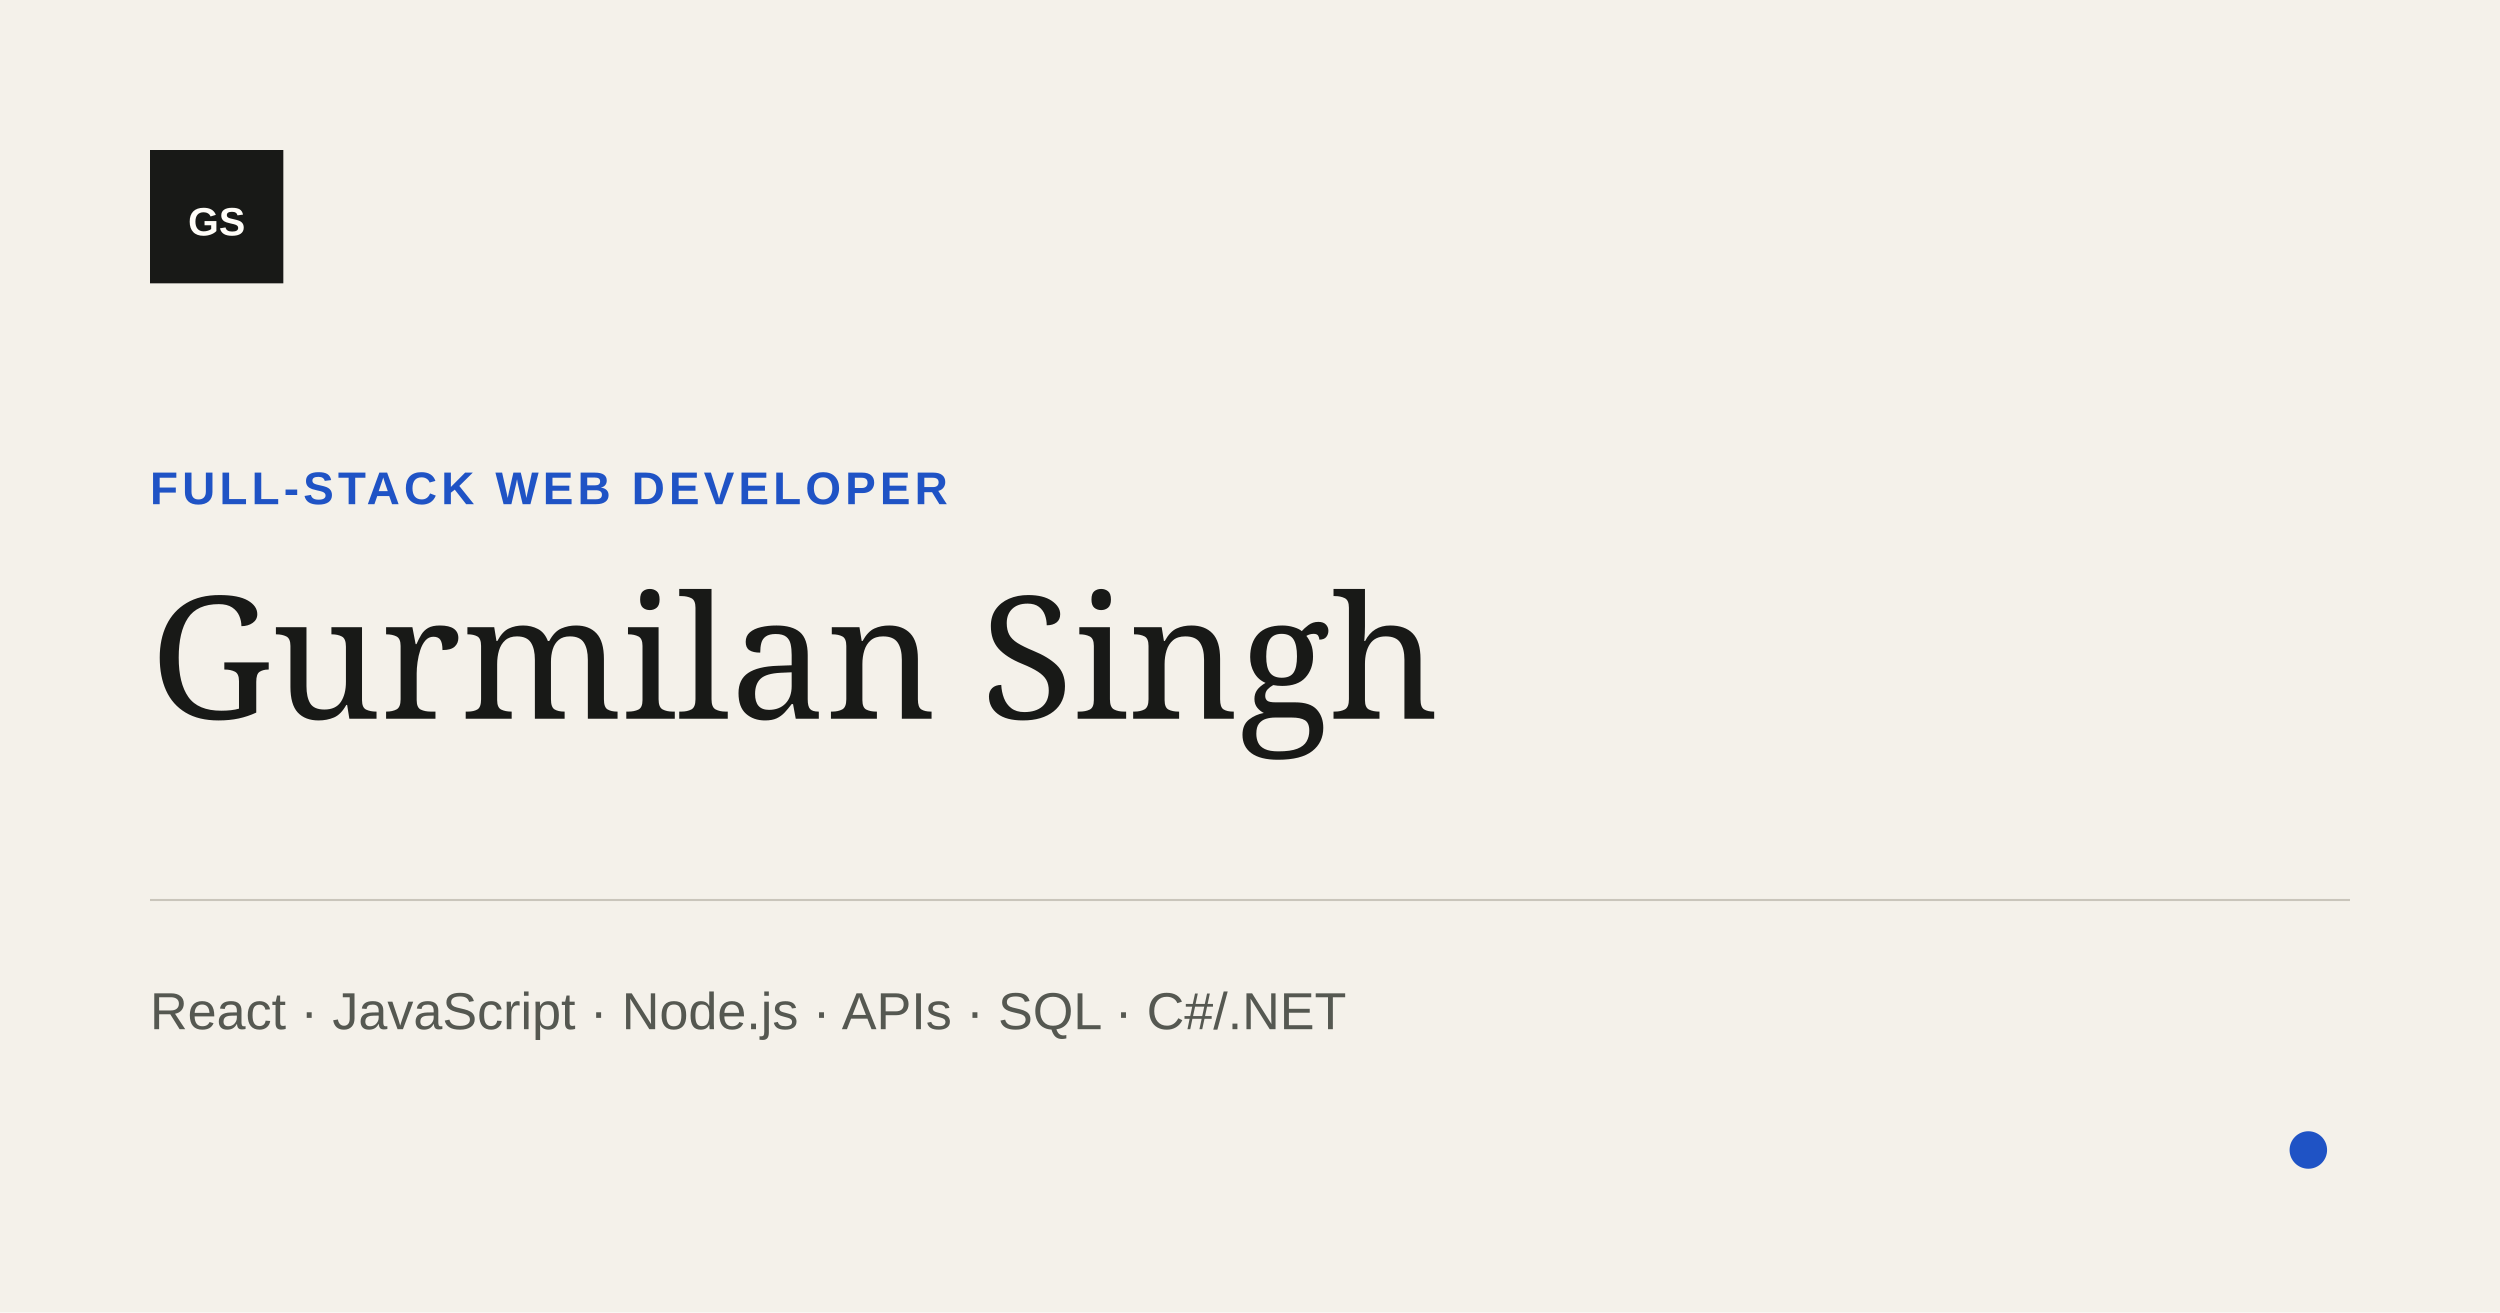
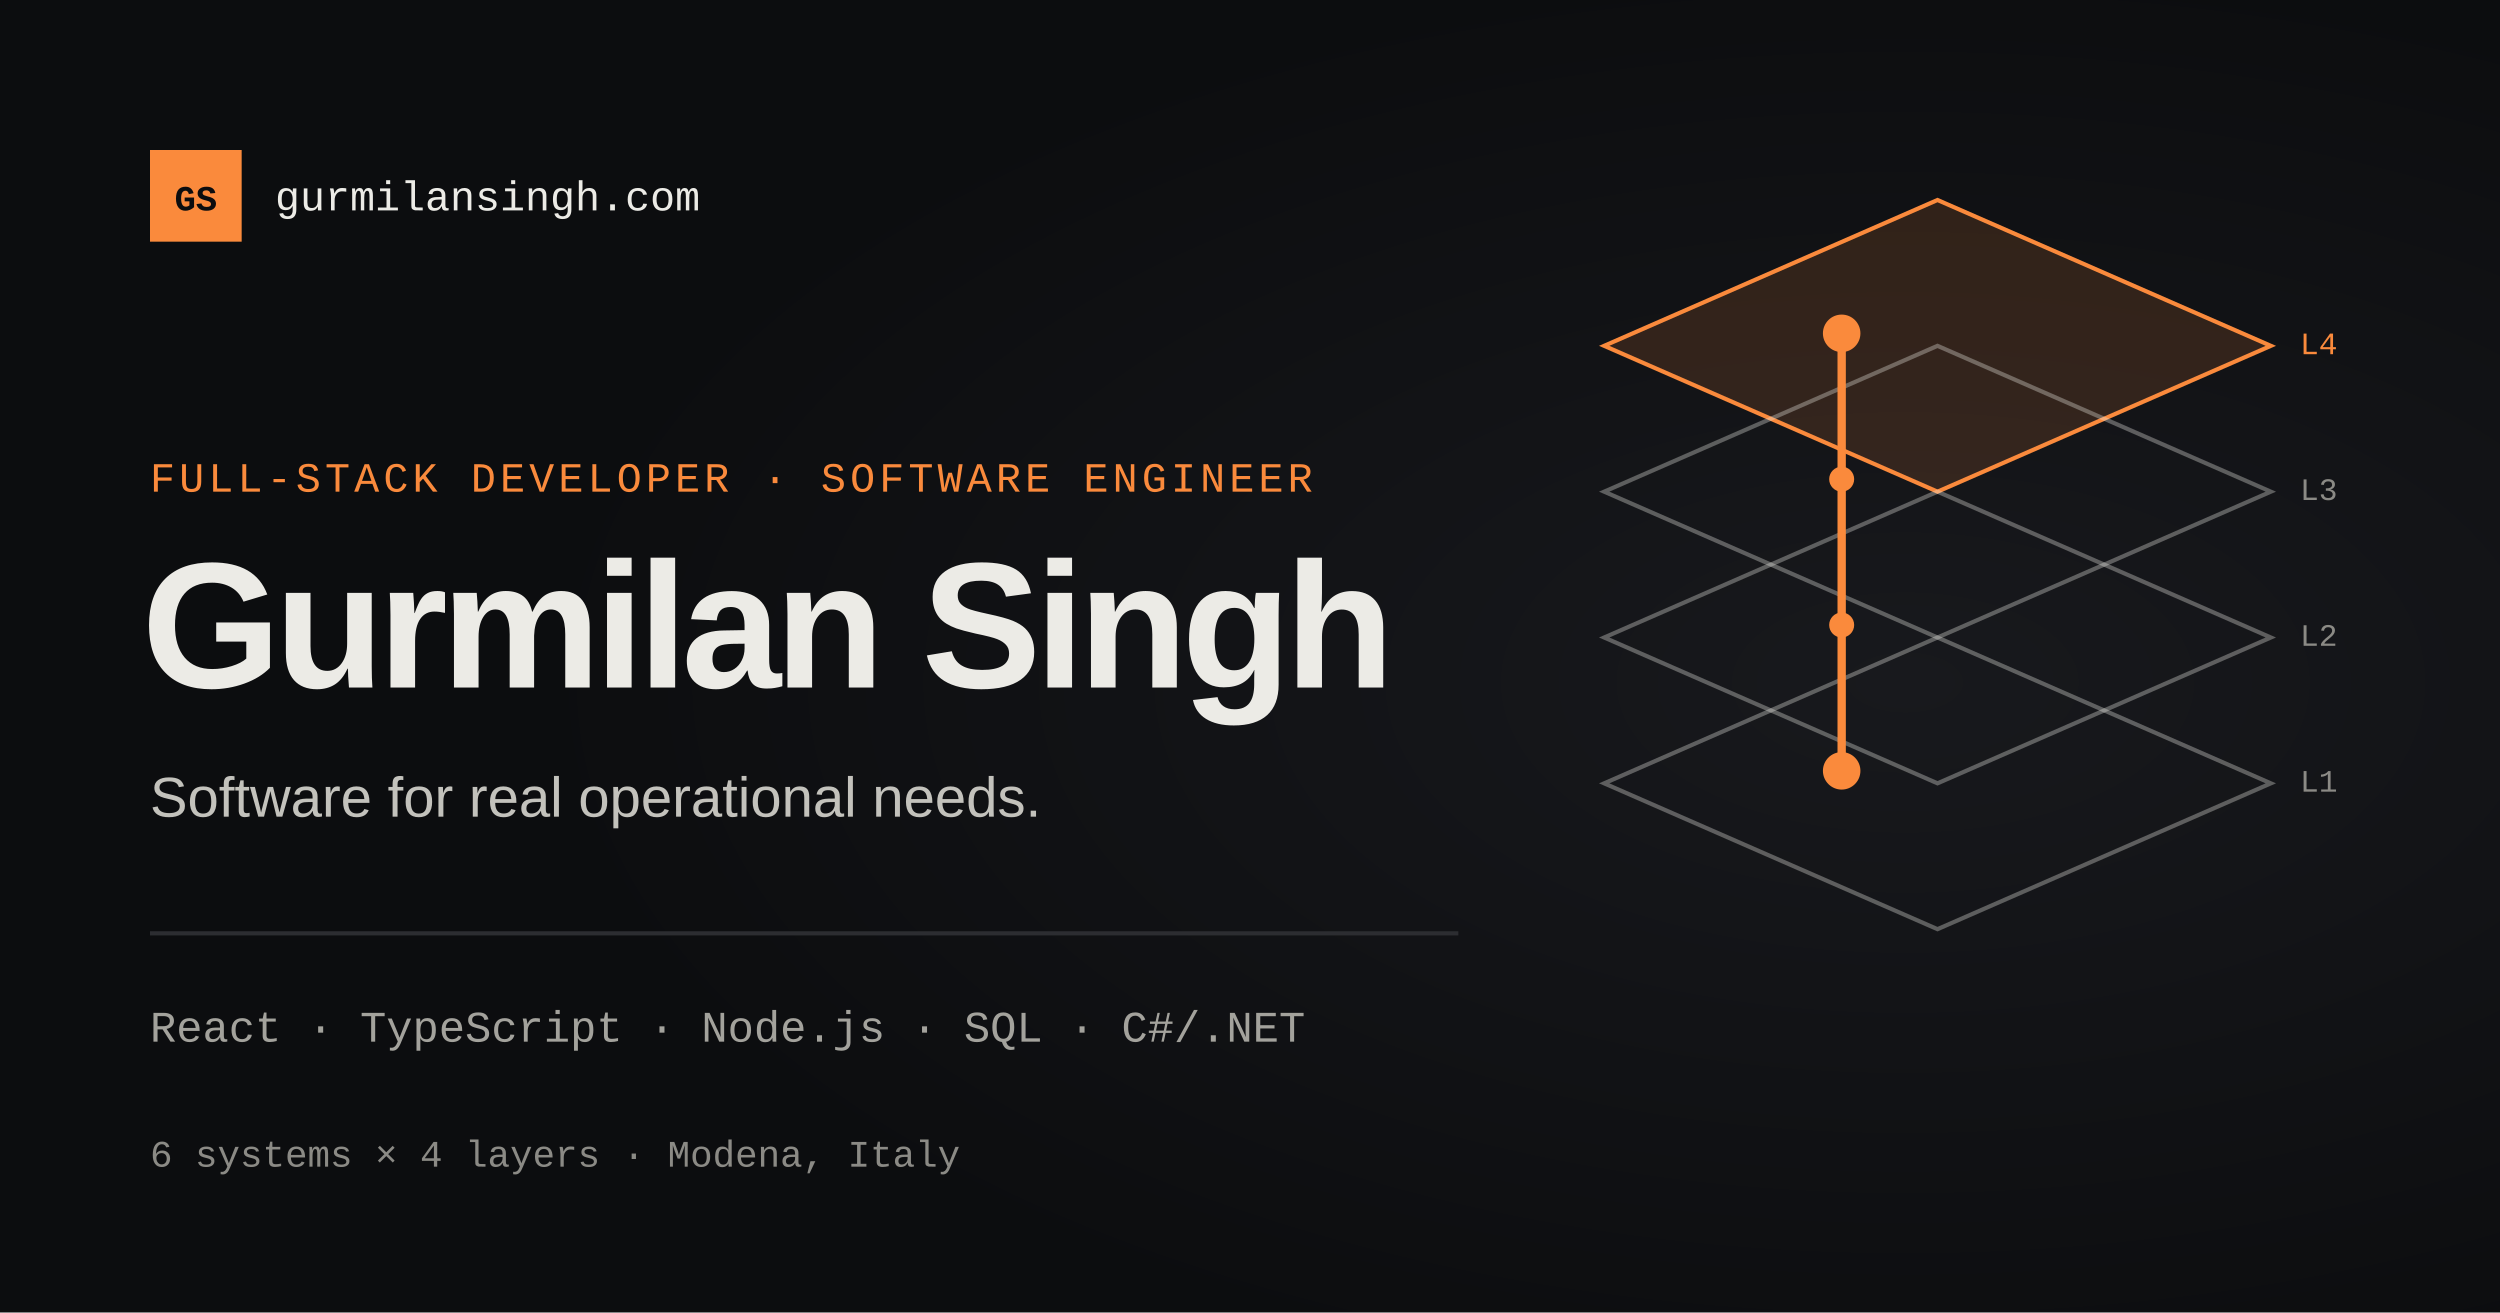
<svg xmlns="http://www.w3.org/2000/svg" width="1200" height="630" viewBox="0 0 1200 630">
-   <rect width="1200" height="630" fill="#f4f1ea" />
-   <rect x="72" y="72" width="64" height="64" fill="#181917" />
-   <text x="104" y="113" text-anchor="middle" font-family="Arial, sans-serif" font-weight="700" font-size="19" fill="#fffdf8">GS</text>
-   <text x="72" y="242" font-family="Arial, sans-serif" font-size="22" font-weight="700" letter-spacing="2" fill="#1f53c5">FULL-STACK WEB DEVELOPER</text>
-   <text x="72" y="345" font-family="Georgia, serif" font-size="82" fill="#181917">Gurmilan Singh</text>
-   <line x1="72" y1="432" x2="1128" y2="432" stroke="#c9c5bb" />
-   <text x="72" y="494" font-family="Arial, sans-serif" font-size="25" fill="#555851">React · JavaScript · Node.js · APIs · SQL · C#/.NET</text>
-   <circle cx="1108" cy="552" r="9" fill="#1f53c5" />
+   <defs>
+     <radialGradient id="glow" cx="76%" cy="52%" r="55%">
+       <stop offset="0" stop-color="#18191d" />
+       <stop offset="1" stop-color="#0c0d0f" />
+     </radialGradient>
+   </defs>
+   <rect width="1200" height="630" fill="url(#glow)" />
+   <rect x="72" y="72" width="44" height="44" fill="#fa8a3c" />
+   <text x="94" y="101" text-anchor="middle" font-family="Consolas, 'Courier New', monospace" font-weight="700" font-size="17" fill="#0c0d0f">GS</text>
+   <text x="132" y="101" font-family="Consolas, 'Courier New', monospace" font-size="20" fill="#ecebe6">gurmilansingh.com</text>
+   <text x="72" y="236" font-family="Consolas, 'Courier New', monospace" font-size="20" letter-spacing="2" fill="#fa8a3c">FULL-STACK DEVELOPER · SOFTWARE ENGINEER</text>
+   <text x="68" y="330" font-family="'Segoe UI', Arial, Helvetica, sans-serif" font-weight="700" font-size="86" letter-spacing="-3" fill="#ecebe6">Gurmilan Singh</text>
+   <text x="72" y="392" font-family="'Segoe UI', Arial, Helvetica, sans-serif" font-size="27" fill="#c3c2bc">Software for real operational needs.</text>
+   <line x1="72" y1="448" x2="700" y2="448" stroke="#2c2d31" stroke-width="2" />
+   <text x="72" y="500" font-family="Consolas, 'Courier New', monospace" font-size="21" fill="#a3a29c">React · TypeScript · Node.js · SQL · C#/.NET</text>
+   <text x="72" y="560" font-family="Consolas, 'Courier New', monospace" font-size="18" fill="#8b8a85">6 systems × 4 layers · Modena, Italy</text>
+   <g fill="none" stroke-width="2">
+     <polygon points="930,96 1090,166 930,236 770,166" stroke="#fa8a3c" fill="#fa8a3c" fill-opacity=".14" />
+     <polygon points="930,166 1090,236 930,306 770,236" stroke="#ecebe6" stroke-opacity=".34" />
+     <polygon points="930,236 1090,306 930,376 770,306" stroke="#ecebe6" stroke-opacity=".34" />
+     <polygon points="930,306 1090,376 930,446 770,376" stroke="#ecebe6" stroke-opacity=".34" />
+   </g>
+   <line x1="884" y1="160" x2="884" y2="370" stroke="#fa8a3c" stroke-width="4" />
+   <g fill="#fa8a3c">
+     <circle cx="884" cy="160" r="9" />
+     <circle cx="884" cy="230" r="6" />
+     <circle cx="884" cy="300" r="6" />
+     <circle cx="884" cy="370" r="9" />
+   </g>
+   <text x="1104" y="170" font-family="Consolas, 'Courier New', monospace" font-size="15" fill="#fa8a3c">L4</text>
+   <text x="1104" y="240" font-family="Consolas, 'Courier New', monospace" font-size="15" fill="#8b8a85">L3</text>
+   <text x="1104" y="310" font-family="Consolas, 'Courier New', monospace" font-size="15" fill="#8b8a85">L2</text>
+   <text x="1104" y="380" font-family="Consolas, 'Courier New', monospace" font-size="15" fill="#8b8a85">L1</text>
</svg>
